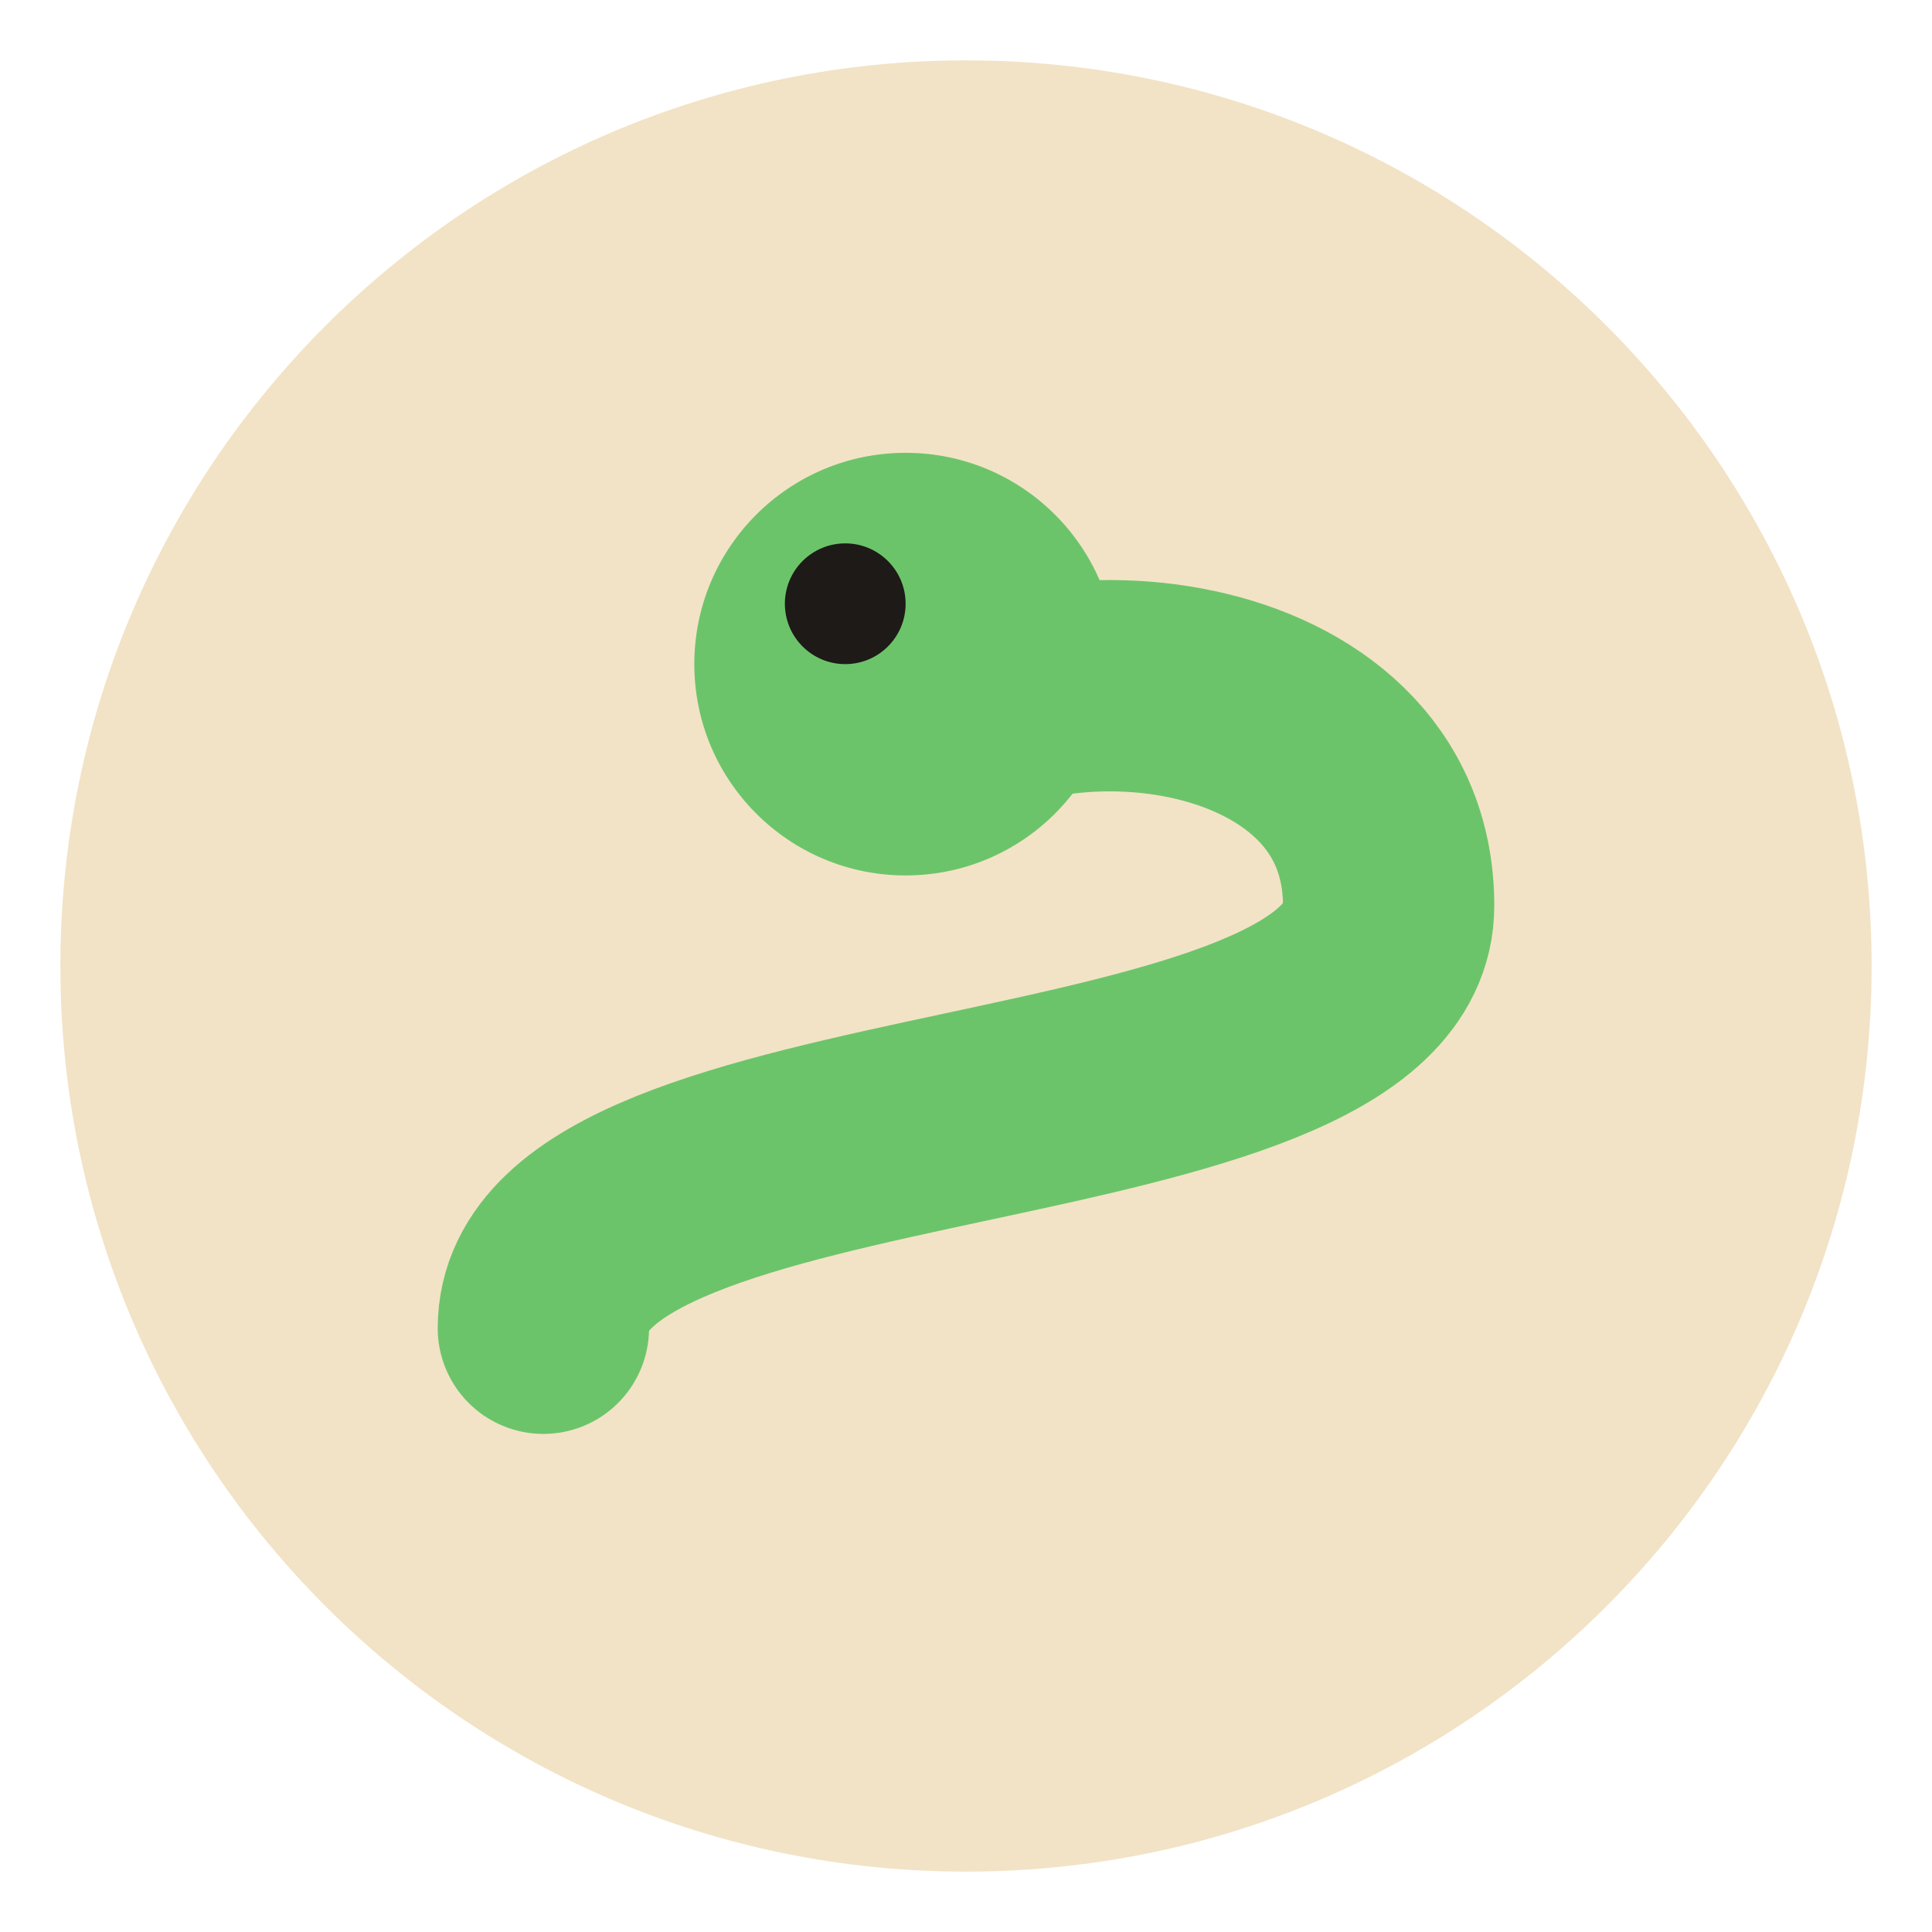
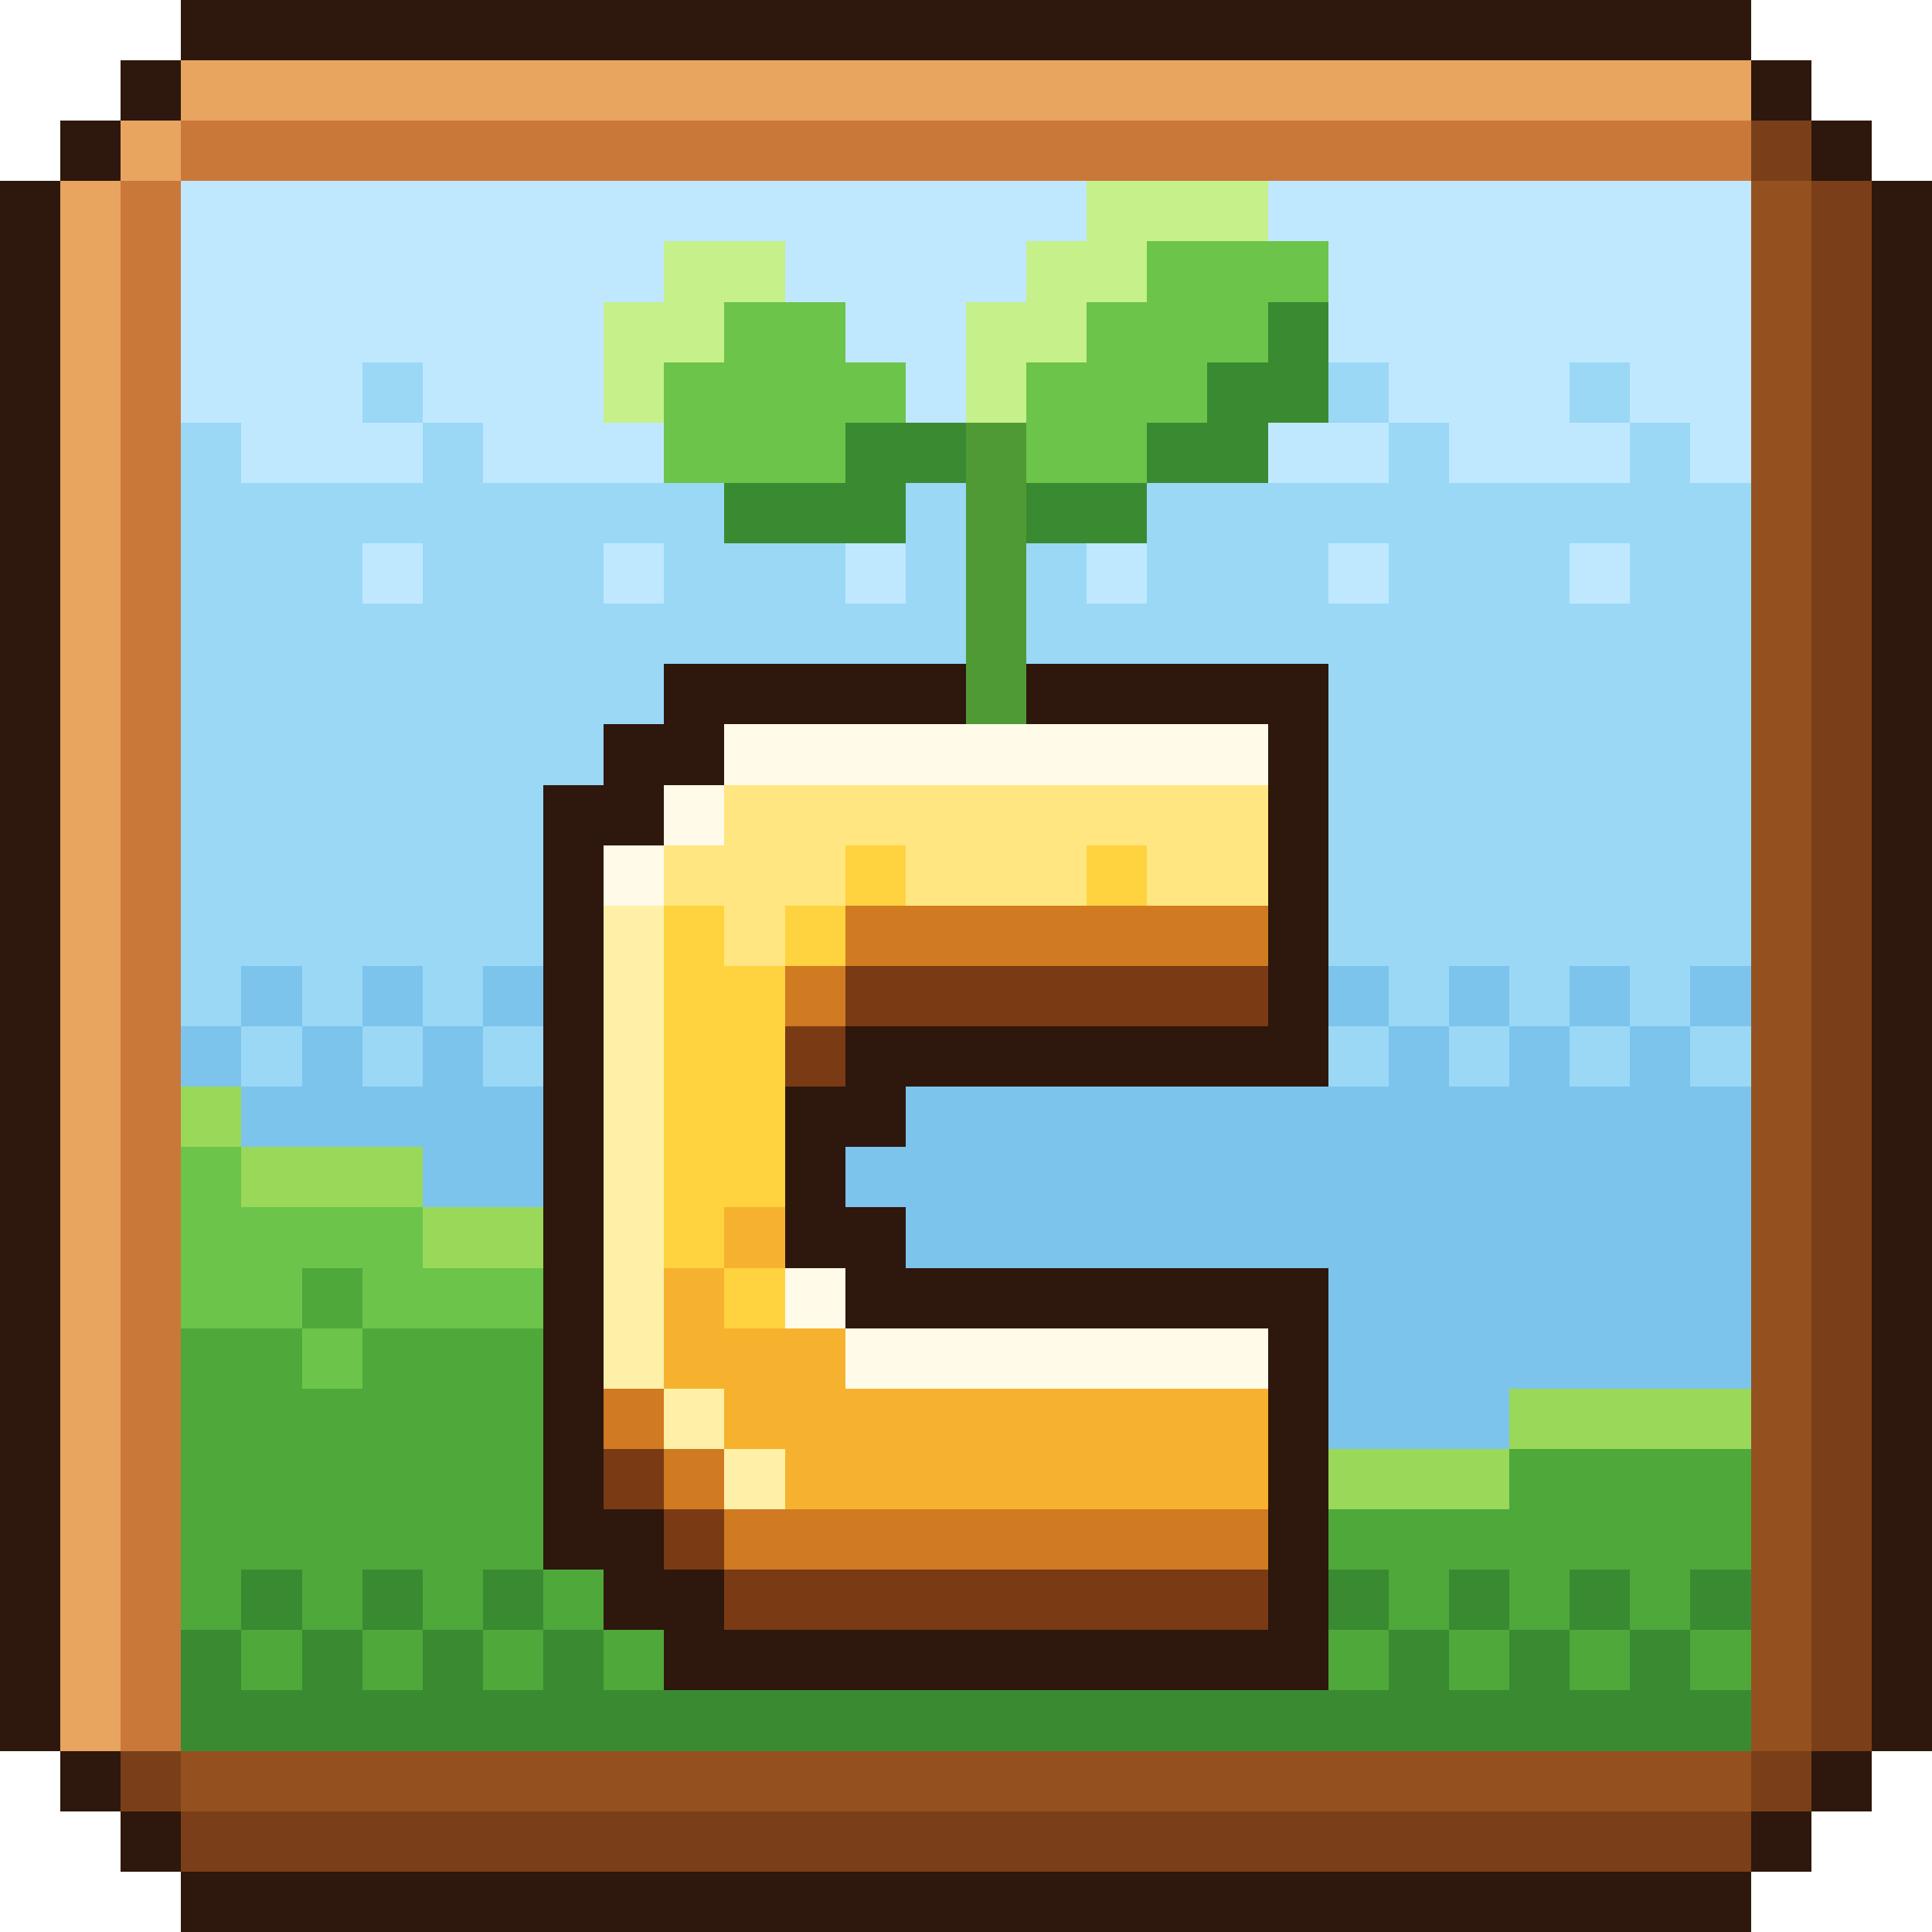
- <svg xmlns="http://www.w3.org/2000/svg" viewBox="0 0 64 64">
-   <circle cx="32" cy="32" r="30" fill="#F2E3C6" />
-   <path d="M18 44c0-8 28-6 28-14s-12-9-16-5" fill="none" stroke="#6CC46A" stroke-width="7" stroke-linecap="round" />
-   <circle cx="30" cy="22" r="7" fill="#6CC46A" />
-   <circle cx="28" cy="20" r="2" fill="#1E1A18" />
+ <svg xmlns="http://www.w3.org/2000/svg" viewBox="0 0 32 32" shape-rendering="crispEdges">
+   <rect x="3" y="0" width="26" height="1" fill="#2e170c" />
+   <rect x="2" y="1" width="1" height="1" fill="#2e170c" />
+   <rect x="3" y="1" width="26" height="1" fill="#e8a560" />
+   <rect x="29" y="1" width="1" height="1" fill="#2e170c" />
+   <rect x="1" y="2" width="1" height="1" fill="#2e170c" />
+   <rect x="2" y="2" width="1" height="1" fill="#e8a560" />
+   <rect x="3" y="2" width="26" height="1" fill="#c9783a" />
+   <rect x="29" y="2" width="1" height="1" fill="#7a3f18" />
+   <rect x="30" y="2" width="1" height="1" fill="#2e170c" />
+   <rect x="0" y="3" width="1" height="1" fill="#2e170c" />
+   <rect x="1" y="3" width="1" height="1" fill="#e8a560" />
+   <rect x="2" y="3" width="1" height="1" fill="#c9783a" />
+   <rect x="3" y="3" width="15" height="1" fill="#bfe8ff" />
+   <rect x="18" y="3" width="3" height="1" fill="#c6f08a" />
+   <rect x="21" y="3" width="8" height="1" fill="#bfe8ff" />
+   <rect x="29" y="3" width="1" height="1" fill="#94511f" />
+   <rect x="30" y="3" width="1" height="1" fill="#7a3f18" />
+   <rect x="31" y="3" width="1" height="1" fill="#2e170c" />
+   <rect x="0" y="4" width="1" height="1" fill="#2e170c" />
+   <rect x="1" y="4" width="1" height="1" fill="#e8a560" />
+   <rect x="2" y="4" width="1" height="1" fill="#c9783a" />
+   <rect x="3" y="4" width="8" height="1" fill="#bfe8ff" />
+   <rect x="11" y="4" width="2" height="1" fill="#c6f08a" />
+   <rect x="13" y="4" width="4" height="1" fill="#bfe8ff" />
+   <rect x="17" y="4" width="2" height="1" fill="#c6f08a" />
+   <rect x="19" y="4" width="3" height="1" fill="#6cc44a" />
+   <rect x="22" y="4" width="7" height="1" fill="#bfe8ff" />
+   <rect x="29" y="4" width="1" height="1" fill="#94511f" />
+   <rect x="30" y="4" width="1" height="1" fill="#7a3f18" />
+   <rect x="31" y="4" width="1" height="1" fill="#2e170c" />
+   <rect x="0" y="5" width="1" height="1" fill="#2e170c" />
+   <rect x="1" y="5" width="1" height="1" fill="#e8a560" />
+   <rect x="2" y="5" width="1" height="1" fill="#c9783a" />
+   <rect x="3" y="5" width="7" height="1" fill="#bfe8ff" />
+   <rect x="10" y="5" width="2" height="1" fill="#c6f08a" />
+   <rect x="12" y="5" width="2" height="1" fill="#6cc44a" />
+   <rect x="14" y="5" width="2" height="1" fill="#bfe8ff" />
+   <rect x="16" y="5" width="2" height="1" fill="#c6f08a" />
+   <rect x="18" y="5" width="3" height="1" fill="#6cc44a" />
+   <rect x="21" y="5" width="1" height="1" fill="#3a8a32" />
+   <rect x="22" y="5" width="7" height="1" fill="#bfe8ff" />
+   <rect x="29" y="5" width="1" height="1" fill="#94511f" />
+   <rect x="30" y="5" width="1" height="1" fill="#7a3f18" />
+   <rect x="31" y="5" width="1" height="1" fill="#2e170c" />
+   <rect x="0" y="6" width="1" height="1" fill="#2e170c" />
+   <rect x="1" y="6" width="1" height="1" fill="#e8a560" />
+   <rect x="2" y="6" width="1" height="1" fill="#c9783a" />
+   <rect x="3" y="6" width="3" height="1" fill="#bfe8ff" />
+   <rect x="6" y="6" width="1" height="1" fill="#9ad8f6" />
+   <rect x="7" y="6" width="3" height="1" fill="#bfe8ff" />
+   <rect x="10" y="6" width="1" height="1" fill="#c6f08a" />
+   <rect x="11" y="6" width="4" height="1" fill="#6cc44a" />
+   <rect x="15" y="6" width="1" height="1" fill="#bfe8ff" />
+   <rect x="16" y="6" width="1" height="1" fill="#c6f08a" />
+   <rect x="17" y="6" width="3" height="1" fill="#6cc44a" />
+   <rect x="20" y="6" width="2" height="1" fill="#3a8a32" />
+   <rect x="22" y="6" width="1" height="1" fill="#9ad8f6" />
+   <rect x="23" y="6" width="3" height="1" fill="#bfe8ff" />
+   <rect x="26" y="6" width="1" height="1" fill="#9ad8f6" />
+   <rect x="27" y="6" width="2" height="1" fill="#bfe8ff" />
+   <rect x="29" y="6" width="1" height="1" fill="#94511f" />
+   <rect x="30" y="6" width="1" height="1" fill="#7a3f18" />
+   <rect x="31" y="6" width="1" height="1" fill="#2e170c" />
+   <rect x="0" y="7" width="1" height="1" fill="#2e170c" />
+   <rect x="1" y="7" width="1" height="1" fill="#e8a560" />
+   <rect x="2" y="7" width="1" height="1" fill="#c9783a" />
+   <rect x="3" y="7" width="1" height="1" fill="#9ad8f6" />
+   <rect x="4" y="7" width="3" height="1" fill="#bfe8ff" />
+   <rect x="7" y="7" width="1" height="1" fill="#9ad8f6" />
+   <rect x="8" y="7" width="3" height="1" fill="#bfe8ff" />
+   <rect x="11" y="7" width="3" height="1" fill="#6cc44a" />
+   <rect x="14" y="7" width="2" height="1" fill="#3a8a32" />
+   <rect x="16" y="7" width="1" height="1" fill="#4f9a34" />
+   <rect x="17" y="7" width="2" height="1" fill="#6cc44a" />
+   <rect x="19" y="7" width="2" height="1" fill="#3a8a32" />
+   <rect x="21" y="7" width="2" height="1" fill="#bfe8ff" />
+   <rect x="23" y="7" width="1" height="1" fill="#9ad8f6" />
+   <rect x="24" y="7" width="3" height="1" fill="#bfe8ff" />
+   <rect x="27" y="7" width="1" height="1" fill="#9ad8f6" />
+   <rect x="28" y="7" width="1" height="1" fill="#bfe8ff" />
+   <rect x="29" y="7" width="1" height="1" fill="#94511f" />
+   <rect x="30" y="7" width="1" height="1" fill="#7a3f18" />
+   <rect x="31" y="7" width="1" height="1" fill="#2e170c" />
+   <rect x="0" y="8" width="1" height="1" fill="#2e170c" />
+   <rect x="1" y="8" width="1" height="1" fill="#e8a560" />
+   <rect x="2" y="8" width="1" height="1" fill="#c9783a" />
+   <rect x="3" y="8" width="9" height="1" fill="#9ad8f6" />
+   <rect x="12" y="8" width="3" height="1" fill="#3a8a32" />
+   <rect x="15" y="8" width="1" height="1" fill="#9ad8f6" />
+   <rect x="16" y="8" width="1" height="1" fill="#4f9a34" />
+   <rect x="17" y="8" width="2" height="1" fill="#3a8a32" />
+   <rect x="19" y="8" width="10" height="1" fill="#9ad8f6" />
+   <rect x="29" y="8" width="1" height="1" fill="#94511f" />
+   <rect x="30" y="8" width="1" height="1" fill="#7a3f18" />
+   <rect x="31" y="8" width="1" height="1" fill="#2e170c" />
+   <rect x="0" y="9" width="1" height="1" fill="#2e170c" />
+   <rect x="1" y="9" width="1" height="1" fill="#e8a560" />
+   <rect x="2" y="9" width="1" height="1" fill="#c9783a" />
+   <rect x="3" y="9" width="3" height="1" fill="#9ad8f6" />
+   <rect x="6" y="9" width="1" height="1" fill="#bfe8ff" />
+   <rect x="7" y="9" width="3" height="1" fill="#9ad8f6" />
+   <rect x="10" y="9" width="1" height="1" fill="#bfe8ff" />
+   <rect x="11" y="9" width="3" height="1" fill="#9ad8f6" />
+   <rect x="14" y="9" width="1" height="1" fill="#bfe8ff" />
+   <rect x="15" y="9" width="1" height="1" fill="#9ad8f6" />
+   <rect x="16" y="9" width="1" height="1" fill="#4f9a34" />
+   <rect x="17" y="9" width="1" height="1" fill="#9ad8f6" />
+   <rect x="18" y="9" width="1" height="1" fill="#bfe8ff" />
+   <rect x="19" y="9" width="3" height="1" fill="#9ad8f6" />
+   <rect x="22" y="9" width="1" height="1" fill="#bfe8ff" />
+   <rect x="23" y="9" width="3" height="1" fill="#9ad8f6" />
+   <rect x="26" y="9" width="1" height="1" fill="#bfe8ff" />
+   <rect x="27" y="9" width="2" height="1" fill="#9ad8f6" />
+   <rect x="29" y="9" width="1" height="1" fill="#94511f" />
+   <rect x="30" y="9" width="1" height="1" fill="#7a3f18" />
+   <rect x="31" y="9" width="1" height="1" fill="#2e170c" />
+   <rect x="0" y="10" width="1" height="1" fill="#2e170c" />
+   <rect x="1" y="10" width="1" height="1" fill="#e8a560" />
+   <rect x="2" y="10" width="1" height="1" fill="#c9783a" />
+   <rect x="3" y="10" width="13" height="1" fill="#9ad8f6" />
+   <rect x="16" y="10" width="1" height="1" fill="#4f9a34" />
+   <rect x="17" y="10" width="12" height="1" fill="#9ad8f6" />
+   <rect x="29" y="10" width="1" height="1" fill="#94511f" />
+   <rect x="30" y="10" width="1" height="1" fill="#7a3f18" />
+   <rect x="31" y="10" width="1" height="1" fill="#2e170c" />
+   <rect x="0" y="11" width="1" height="1" fill="#2e170c" />
+   <rect x="1" y="11" width="1" height="1" fill="#e8a560" />
+   <rect x="2" y="11" width="1" height="1" fill="#c9783a" />
+   <rect x="3" y="11" width="8" height="1" fill="#9ad8f6" />
+   <rect x="11" y="11" width="5" height="1" fill="#2e170c" />
+   <rect x="16" y="11" width="1" height="1" fill="#4f9a34" />
+   <rect x="17" y="11" width="5" height="1" fill="#2e170c" />
+   <rect x="22" y="11" width="7" height="1" fill="#9ad8f6" />
+   <rect x="29" y="11" width="1" height="1" fill="#94511f" />
+   <rect x="30" y="11" width="1" height="1" fill="#7a3f18" />
+   <rect x="31" y="11" width="1" height="1" fill="#2e170c" />
+   <rect x="0" y="12" width="1" height="1" fill="#2e170c" />
+   <rect x="1" y="12" width="1" height="1" fill="#e8a560" />
+   <rect x="2" y="12" width="1" height="1" fill="#c9783a" />
+   <rect x="3" y="12" width="7" height="1" fill="#9ad8f6" />
+   <rect x="10" y="12" width="2" height="1" fill="#2e170c" />
+   <rect x="12" y="12" width="9" height="1" fill="#fffbe8" />
+   <rect x="21" y="12" width="1" height="1" fill="#2e170c" />
+   <rect x="22" y="12" width="7" height="1" fill="#9ad8f6" />
+   <rect x="29" y="12" width="1" height="1" fill="#94511f" />
+   <rect x="30" y="12" width="1" height="1" fill="#7a3f18" />
+   <rect x="31" y="12" width="1" height="1" fill="#2e170c" />
+   <rect x="0" y="13" width="1" height="1" fill="#2e170c" />
+   <rect x="1" y="13" width="1" height="1" fill="#e8a560" />
+   <rect x="2" y="13" width="1" height="1" fill="#c9783a" />
+   <rect x="3" y="13" width="6" height="1" fill="#9ad8f6" />
+   <rect x="9" y="13" width="2" height="1" fill="#2e170c" />
+   <rect x="11" y="13" width="1" height="1" fill="#fffbe8" />
+   <rect x="12" y="13" width="9" height="1" fill="#ffe680" />
+   <rect x="21" y="13" width="1" height="1" fill="#2e170c" />
+   <rect x="22" y="13" width="7" height="1" fill="#9ad8f6" />
+   <rect x="29" y="13" width="1" height="1" fill="#94511f" />
+   <rect x="30" y="13" width="1" height="1" fill="#7a3f18" />
+   <rect x="31" y="13" width="1" height="1" fill="#2e170c" />
+   <rect x="0" y="14" width="1" height="1" fill="#2e170c" />
+   <rect x="1" y="14" width="1" height="1" fill="#e8a560" />
+   <rect x="2" y="14" width="1" height="1" fill="#c9783a" />
+   <rect x="3" y="14" width="6" height="1" fill="#9ad8f6" />
+   <rect x="9" y="14" width="1" height="1" fill="#2e170c" />
+   <rect x="10" y="14" width="1" height="1" fill="#fffbe8" />
+   <rect x="11" y="14" width="3" height="1" fill="#ffe680" />
+   <rect x="14" y="14" width="1" height="1" fill="#ffd23f" />
+   <rect x="15" y="14" width="3" height="1" fill="#ffe680" />
+   <rect x="18" y="14" width="1" height="1" fill="#ffd23f" />
+   <rect x="19" y="14" width="2" height="1" fill="#ffe680" />
+   <rect x="21" y="14" width="1" height="1" fill="#2e170c" />
+   <rect x="22" y="14" width="7" height="1" fill="#9ad8f6" />
+   <rect x="29" y="14" width="1" height="1" fill="#94511f" />
+   <rect x="30" y="14" width="1" height="1" fill="#7a3f18" />
+   <rect x="31" y="14" width="1" height="1" fill="#2e170c" />
+   <rect x="0" y="15" width="1" height="1" fill="#2e170c" />
+   <rect x="1" y="15" width="1" height="1" fill="#e8a560" />
+   <rect x="2" y="15" width="1" height="1" fill="#c9783a" />
+   <rect x="3" y="15" width="6" height="1" fill="#9ad8f6" />
+   <rect x="9" y="15" width="1" height="1" fill="#2e170c" />
+   <rect x="10" y="15" width="1" height="1" fill="#fff0a8" />
+   <rect x="11" y="15" width="1" height="1" fill="#ffd23f" />
+   <rect x="12" y="15" width="1" height="1" fill="#ffe680" />
+   <rect x="13" y="15" width="1" height="1" fill="#ffd23f" />
+   <rect x="14" y="15" width="7" height="1" fill="#d07a22" />
+   <rect x="21" y="15" width="1" height="1" fill="#2e170c" />
+   <rect x="22" y="15" width="7" height="1" fill="#9ad8f6" />
+   <rect x="29" y="15" width="1" height="1" fill="#94511f" />
+   <rect x="30" y="15" width="1" height="1" fill="#7a3f18" />
+   <rect x="31" y="15" width="1" height="1" fill="#2e170c" />
+   <rect x="0" y="16" width="1" height="1" fill="#2e170c" />
+   <rect x="1" y="16" width="1" height="1" fill="#e8a560" />
+   <rect x="2" y="16" width="1" height="1" fill="#c9783a" />
+   <rect x="3" y="16" width="1" height="1" fill="#9ad8f6" />
+   <rect x="4" y="16" width="1" height="1" fill="#7cc4ec" />
+   <rect x="5" y="16" width="1" height="1" fill="#9ad8f6" />
+   <rect x="6" y="16" width="1" height="1" fill="#7cc4ec" />
+   <rect x="7" y="16" width="1" height="1" fill="#9ad8f6" />
+   <rect x="8" y="16" width="1" height="1" fill="#7cc4ec" />
+   <rect x="9" y="16" width="1" height="1" fill="#2e170c" />
+   <rect x="10" y="16" width="1" height="1" fill="#fff0a8" />
+   <rect x="11" y="16" width="2" height="1" fill="#ffd23f" />
+   <rect x="13" y="16" width="1" height="1" fill="#d07a22" />
+   <rect x="14" y="16" width="7" height="1" fill="#7a3a14" />
+   <rect x="21" y="16" width="1" height="1" fill="#2e170c" />
+   <rect x="22" y="16" width="1" height="1" fill="#7cc4ec" />
+   <rect x="23" y="16" width="1" height="1" fill="#9ad8f6" />
+   <rect x="24" y="16" width="1" height="1" fill="#7cc4ec" />
+   <rect x="25" y="16" width="1" height="1" fill="#9ad8f6" />
+   <rect x="26" y="16" width="1" height="1" fill="#7cc4ec" />
+   <rect x="27" y="16" width="1" height="1" fill="#9ad8f6" />
+   <rect x="28" y="16" width="1" height="1" fill="#7cc4ec" />
+   <rect x="29" y="16" width="1" height="1" fill="#94511f" />
+   <rect x="30" y="16" width="1" height="1" fill="#7a3f18" />
+   <rect x="31" y="16" width="1" height="1" fill="#2e170c" />
+   <rect x="0" y="17" width="1" height="1" fill="#2e170c" />
+   <rect x="1" y="17" width="1" height="1" fill="#e8a560" />
+   <rect x="2" y="17" width="1" height="1" fill="#c9783a" />
+   <rect x="3" y="17" width="1" height="1" fill="#7cc4ec" />
+   <rect x="4" y="17" width="1" height="1" fill="#9ad8f6" />
+   <rect x="5" y="17" width="1" height="1" fill="#7cc4ec" />
+   <rect x="6" y="17" width="1" height="1" fill="#9ad8f6" />
+   <rect x="7" y="17" width="1" height="1" fill="#7cc4ec" />
+   <rect x="8" y="17" width="1" height="1" fill="#9ad8f6" />
+   <rect x="9" y="17" width="1" height="1" fill="#2e170c" />
+   <rect x="10" y="17" width="1" height="1" fill="#fff0a8" />
+   <rect x="11" y="17" width="2" height="1" fill="#ffd23f" />
+   <rect x="13" y="17" width="1" height="1" fill="#7a3a14" />
+   <rect x="14" y="17" width="8" height="1" fill="#2e170c" />
+   <rect x="22" y="17" width="1" height="1" fill="#9ad8f6" />
+   <rect x="23" y="17" width="1" height="1" fill="#7cc4ec" />
+   <rect x="24" y="17" width="1" height="1" fill="#9ad8f6" />
+   <rect x="25" y="17" width="1" height="1" fill="#7cc4ec" />
+   <rect x="26" y="17" width="1" height="1" fill="#9ad8f6" />
+   <rect x="27" y="17" width="1" height="1" fill="#7cc4ec" />
+   <rect x="28" y="17" width="1" height="1" fill="#9ad8f6" />
+   <rect x="29" y="17" width="1" height="1" fill="#94511f" />
+   <rect x="30" y="17" width="1" height="1" fill="#7a3f18" />
+   <rect x="31" y="17" width="1" height="1" fill="#2e170c" />
+   <rect x="0" y="18" width="1" height="1" fill="#2e170c" />
+   <rect x="1" y="18" width="1" height="1" fill="#e8a560" />
+   <rect x="2" y="18" width="1" height="1" fill="#c9783a" />
+   <rect x="3" y="18" width="1" height="1" fill="#9ad85a" />
+   <rect x="4" y="18" width="5" height="1" fill="#7cc4ec" />
+   <rect x="9" y="18" width="1" height="1" fill="#2e170c" />
+   <rect x="10" y="18" width="1" height="1" fill="#fff0a8" />
+   <rect x="11" y="18" width="2" height="1" fill="#ffd23f" />
+   <rect x="13" y="18" width="2" height="1" fill="#2e170c" />
+   <rect x="15" y="18" width="14" height="1" fill="#7cc4ec" />
+   <rect x="29" y="18" width="1" height="1" fill="#94511f" />
+   <rect x="30" y="18" width="1" height="1" fill="#7a3f18" />
+   <rect x="31" y="18" width="1" height="1" fill="#2e170c" />
+   <rect x="0" y="19" width="1" height="1" fill="#2e170c" />
+   <rect x="1" y="19" width="1" height="1" fill="#e8a560" />
+   <rect x="2" y="19" width="1" height="1" fill="#c9783a" />
+   <rect x="3" y="19" width="1" height="1" fill="#6cc44a" />
+   <rect x="4" y="19" width="3" height="1" fill="#9ad85a" />
+   <rect x="7" y="19" width="2" height="1" fill="#7cc4ec" />
+   <rect x="9" y="19" width="1" height="1" fill="#2e170c" />
+   <rect x="10" y="19" width="1" height="1" fill="#fff0a8" />
+   <rect x="11" y="19" width="2" height="1" fill="#ffd23f" />
+   <rect x="13" y="19" width="1" height="1" fill="#2e170c" />
+   <rect x="14" y="19" width="15" height="1" fill="#7cc4ec" />
+   <rect x="29" y="19" width="1" height="1" fill="#94511f" />
+   <rect x="30" y="19" width="1" height="1" fill="#7a3f18" />
+   <rect x="31" y="19" width="1" height="1" fill="#2e170c" />
+   <rect x="0" y="20" width="1" height="1" fill="#2e170c" />
+   <rect x="1" y="20" width="1" height="1" fill="#e8a560" />
+   <rect x="2" y="20" width="1" height="1" fill="#c9783a" />
+   <rect x="3" y="20" width="4" height="1" fill="#6cc44a" />
+   <rect x="7" y="20" width="2" height="1" fill="#9ad85a" />
+   <rect x="9" y="20" width="1" height="1" fill="#2e170c" />
+   <rect x="10" y="20" width="1" height="1" fill="#fff0a8" />
+   <rect x="11" y="20" width="1" height="1" fill="#ffd23f" />
+   <rect x="12" y="20" width="1" height="1" fill="#f6b22e" />
+   <rect x="13" y="20" width="2" height="1" fill="#2e170c" />
+   <rect x="15" y="20" width="14" height="1" fill="#7cc4ec" />
+   <rect x="29" y="20" width="1" height="1" fill="#94511f" />
+   <rect x="30" y="20" width="1" height="1" fill="#7a3f18" />
+   <rect x="31" y="20" width="1" height="1" fill="#2e170c" />
+   <rect x="0" y="21" width="1" height="1" fill="#2e170c" />
+   <rect x="1" y="21" width="1" height="1" fill="#e8a560" />
+   <rect x="2" y="21" width="1" height="1" fill="#c9783a" />
+   <rect x="3" y="21" width="2" height="1" fill="#6cc44a" />
+   <rect x="5" y="21" width="1" height="1" fill="#4fa83a" />
+   <rect x="6" y="21" width="3" height="1" fill="#6cc44a" />
+   <rect x="9" y="21" width="1" height="1" fill="#2e170c" />
+   <rect x="10" y="21" width="1" height="1" fill="#fff0a8" />
+   <rect x="11" y="21" width="1" height="1" fill="#f6b22e" />
+   <rect x="12" y="21" width="1" height="1" fill="#ffd23f" />
+   <rect x="13" y="21" width="1" height="1" fill="#fffbe8" />
+   <rect x="14" y="21" width="8" height="1" fill="#2e170c" />
+   <rect x="22" y="21" width="7" height="1" fill="#7cc4ec" />
+   <rect x="29" y="21" width="1" height="1" fill="#94511f" />
+   <rect x="30" y="21" width="1" height="1" fill="#7a3f18" />
+   <rect x="31" y="21" width="1" height="1" fill="#2e170c" />
+   <rect x="0" y="22" width="1" height="1" fill="#2e170c" />
+   <rect x="1" y="22" width="1" height="1" fill="#e8a560" />
+   <rect x="2" y="22" width="1" height="1" fill="#c9783a" />
+   <rect x="3" y="22" width="2" height="1" fill="#4fa83a" />
+   <rect x="5" y="22" width="1" height="1" fill="#6cc44a" />
+   <rect x="6" y="22" width="3" height="1" fill="#4fa83a" />
+   <rect x="9" y="22" width="1" height="1" fill="#2e170c" />
+   <rect x="10" y="22" width="1" height="1" fill="#fff0a8" />
+   <rect x="11" y="22" width="3" height="1" fill="#f6b22e" />
+   <rect x="14" y="22" width="7" height="1" fill="#fffbe8" />
+   <rect x="21" y="22" width="1" height="1" fill="#2e170c" />
+   <rect x="22" y="22" width="7" height="1" fill="#7cc4ec" />
+   <rect x="29" y="22" width="1" height="1" fill="#94511f" />
+   <rect x="30" y="22" width="1" height="1" fill="#7a3f18" />
+   <rect x="31" y="22" width="1" height="1" fill="#2e170c" />
+   <rect x="0" y="23" width="1" height="1" fill="#2e170c" />
+   <rect x="1" y="23" width="1" height="1" fill="#e8a560" />
+   <rect x="2" y="23" width="1" height="1" fill="#c9783a" />
+   <rect x="3" y="23" width="6" height="1" fill="#4fa83a" />
+   <rect x="9" y="23" width="1" height="1" fill="#2e170c" />
+   <rect x="10" y="23" width="1" height="1" fill="#d07a22" />
+   <rect x="11" y="23" width="1" height="1" fill="#fff0a8" />
+   <rect x="12" y="23" width="9" height="1" fill="#f6b22e" />
+   <rect x="21" y="23" width="1" height="1" fill="#2e170c" />
+   <rect x="22" y="23" width="3" height="1" fill="#7cc4ec" />
+   <rect x="25" y="23" width="4" height="1" fill="#9ad85a" />
+   <rect x="29" y="23" width="1" height="1" fill="#94511f" />
+   <rect x="30" y="23" width="1" height="1" fill="#7a3f18" />
+   <rect x="31" y="23" width="1" height="1" fill="#2e170c" />
+   <rect x="0" y="24" width="1" height="1" fill="#2e170c" />
+   <rect x="1" y="24" width="1" height="1" fill="#e8a560" />
+   <rect x="2" y="24" width="1" height="1" fill="#c9783a" />
+   <rect x="3" y="24" width="6" height="1" fill="#4fa83a" />
+   <rect x="9" y="24" width="1" height="1" fill="#2e170c" />
+   <rect x="10" y="24" width="1" height="1" fill="#7a3a14" />
+   <rect x="11" y="24" width="1" height="1" fill="#d07a22" />
+   <rect x="12" y="24" width="1" height="1" fill="#fff0a8" />
+   <rect x="13" y="24" width="8" height="1" fill="#f6b22e" />
+   <rect x="21" y="24" width="1" height="1" fill="#2e170c" />
+   <rect x="22" y="24" width="3" height="1" fill="#9ad85a" />
+   <rect x="25" y="24" width="4" height="1" fill="#4fa83a" />
+   <rect x="29" y="24" width="1" height="1" fill="#94511f" />
+   <rect x="30" y="24" width="1" height="1" fill="#7a3f18" />
+   <rect x="31" y="24" width="1" height="1" fill="#2e170c" />
+   <rect x="0" y="25" width="1" height="1" fill="#2e170c" />
+   <rect x="1" y="25" width="1" height="1" fill="#e8a560" />
+   <rect x="2" y="25" width="1" height="1" fill="#c9783a" />
+   <rect x="3" y="25" width="6" height="1" fill="#4fa83a" />
+   <rect x="9" y="25" width="2" height="1" fill="#2e170c" />
+   <rect x="11" y="25" width="1" height="1" fill="#7a3a14" />
+   <rect x="12" y="25" width="9" height="1" fill="#d07a22" />
+   <rect x="21" y="25" width="1" height="1" fill="#2e170c" />
+   <rect x="22" y="25" width="7" height="1" fill="#4fa83a" />
+   <rect x="29" y="25" width="1" height="1" fill="#94511f" />
+   <rect x="30" y="25" width="1" height="1" fill="#7a3f18" />
+   <rect x="31" y="25" width="1" height="1" fill="#2e170c" />
+   <rect x="0" y="26" width="1" height="1" fill="#2e170c" />
+   <rect x="1" y="26" width="1" height="1" fill="#e8a560" />
+   <rect x="2" y="26" width="1" height="1" fill="#c9783a" />
+   <rect x="3" y="26" width="1" height="1" fill="#4fa83a" />
+   <rect x="4" y="26" width="1" height="1" fill="#3a8a32" />
+   <rect x="5" y="26" width="1" height="1" fill="#4fa83a" />
+   <rect x="6" y="26" width="1" height="1" fill="#3a8a32" />
+   <rect x="7" y="26" width="1" height="1" fill="#4fa83a" />
+   <rect x="8" y="26" width="1" height="1" fill="#3a8a32" />
+   <rect x="9" y="26" width="1" height="1" fill="#4fa83a" />
+   <rect x="10" y="26" width="2" height="1" fill="#2e170c" />
+   <rect x="12" y="26" width="9" height="1" fill="#7a3a14" />
+   <rect x="21" y="26" width="1" height="1" fill="#2e170c" />
+   <rect x="22" y="26" width="1" height="1" fill="#3a8a32" />
+   <rect x="23" y="26" width="1" height="1" fill="#4fa83a" />
+   <rect x="24" y="26" width="1" height="1" fill="#3a8a32" />
+   <rect x="25" y="26" width="1" height="1" fill="#4fa83a" />
+   <rect x="26" y="26" width="1" height="1" fill="#3a8a32" />
+   <rect x="27" y="26" width="1" height="1" fill="#4fa83a" />
+   <rect x="28" y="26" width="1" height="1" fill="#3a8a32" />
+   <rect x="29" y="26" width="1" height="1" fill="#94511f" />
+   <rect x="30" y="26" width="1" height="1" fill="#7a3f18" />
+   <rect x="31" y="26" width="1" height="1" fill="#2e170c" />
+   <rect x="0" y="27" width="1" height="1" fill="#2e170c" />
+   <rect x="1" y="27" width="1" height="1" fill="#e8a560" />
+   <rect x="2" y="27" width="1" height="1" fill="#c9783a" />
+   <rect x="3" y="27" width="1" height="1" fill="#3a8a32" />
+   <rect x="4" y="27" width="1" height="1" fill="#4fa83a" />
+   <rect x="5" y="27" width="1" height="1" fill="#3a8a32" />
+   <rect x="6" y="27" width="1" height="1" fill="#4fa83a" />
+   <rect x="7" y="27" width="1" height="1" fill="#3a8a32" />
+   <rect x="8" y="27" width="1" height="1" fill="#4fa83a" />
+   <rect x="9" y="27" width="1" height="1" fill="#3a8a32" />
+   <rect x="10" y="27" width="1" height="1" fill="#4fa83a" />
+   <rect x="11" y="27" width="11" height="1" fill="#2e170c" />
+   <rect x="22" y="27" width="1" height="1" fill="#4fa83a" />
+   <rect x="23" y="27" width="1" height="1" fill="#3a8a32" />
+   <rect x="24" y="27" width="1" height="1" fill="#4fa83a" />
+   <rect x="25" y="27" width="1" height="1" fill="#3a8a32" />
+   <rect x="26" y="27" width="1" height="1" fill="#4fa83a" />
+   <rect x="27" y="27" width="1" height="1" fill="#3a8a32" />
+   <rect x="28" y="27" width="1" height="1" fill="#4fa83a" />
+   <rect x="29" y="27" width="1" height="1" fill="#94511f" />
+   <rect x="30" y="27" width="1" height="1" fill="#7a3f18" />
+   <rect x="31" y="27" width="1" height="1" fill="#2e170c" />
+   <rect x="0" y="28" width="1" height="1" fill="#2e170c" />
+   <rect x="1" y="28" width="1" height="1" fill="#e8a560" />
+   <rect x="2" y="28" width="1" height="1" fill="#c9783a" />
+   <rect x="3" y="28" width="26" height="1" fill="#3a8a32" />
+   <rect x="29" y="28" width="1" height="1" fill="#94511f" />
+   <rect x="30" y="28" width="1" height="1" fill="#7a3f18" />
+   <rect x="31" y="28" width="1" height="1" fill="#2e170c" />
+   <rect x="1" y="29" width="1" height="1" fill="#2e170c" />
+   <rect x="2" y="29" width="1" height="1" fill="#7a3f18" />
+   <rect x="3" y="29" width="26" height="1" fill="#94511f" />
+   <rect x="29" y="29" width="1" height="1" fill="#7a3f18" />
+   <rect x="30" y="29" width="1" height="1" fill="#2e170c" />
+   <rect x="2" y="30" width="1" height="1" fill="#2e170c" />
+   <rect x="3" y="30" width="26" height="1" fill="#7a3f18" />
+   <rect x="29" y="30" width="1" height="1" fill="#2e170c" />
+   <rect x="3" y="31" width="26" height="1" fill="#2e170c" />
</svg>
